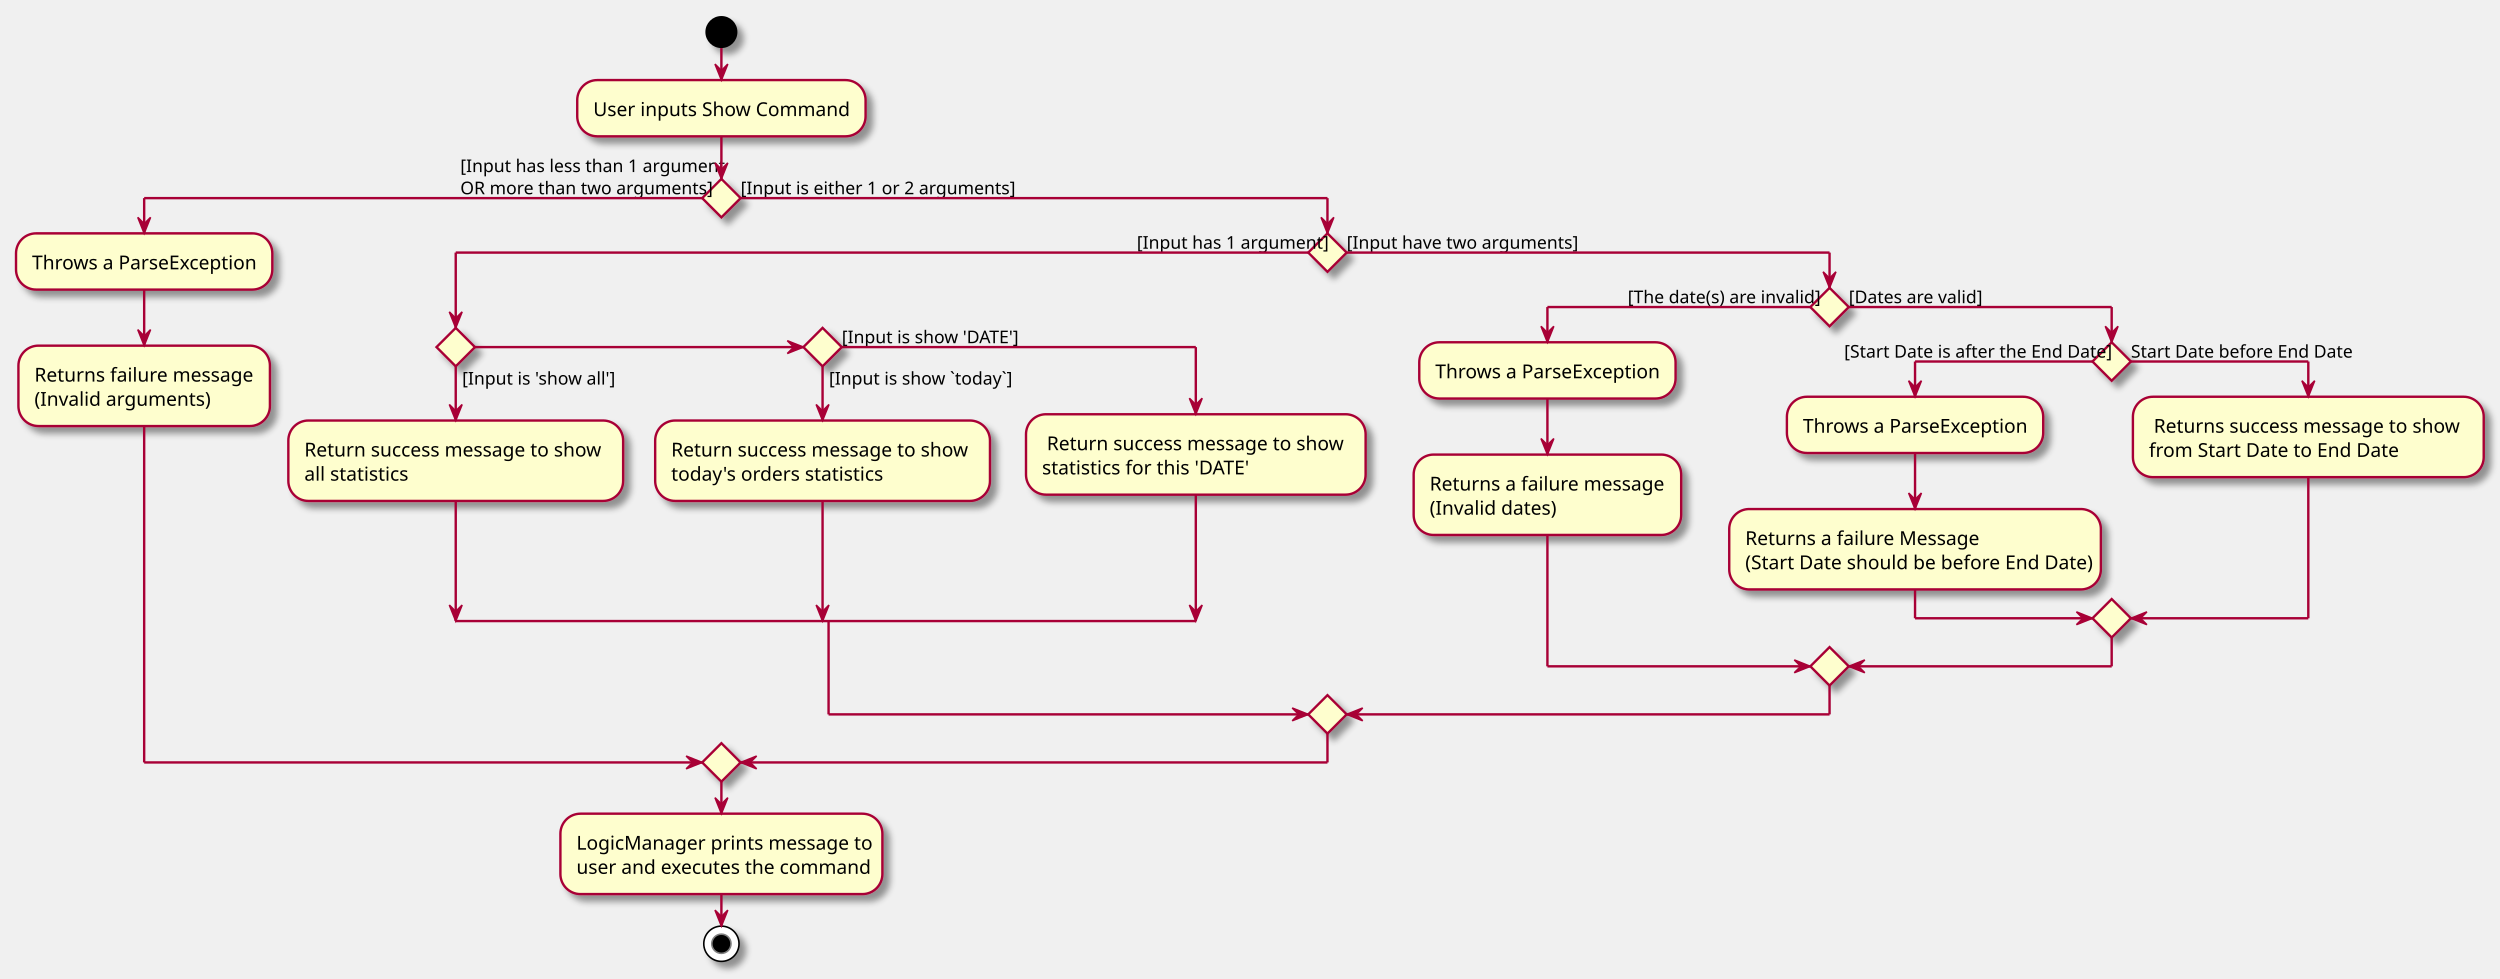
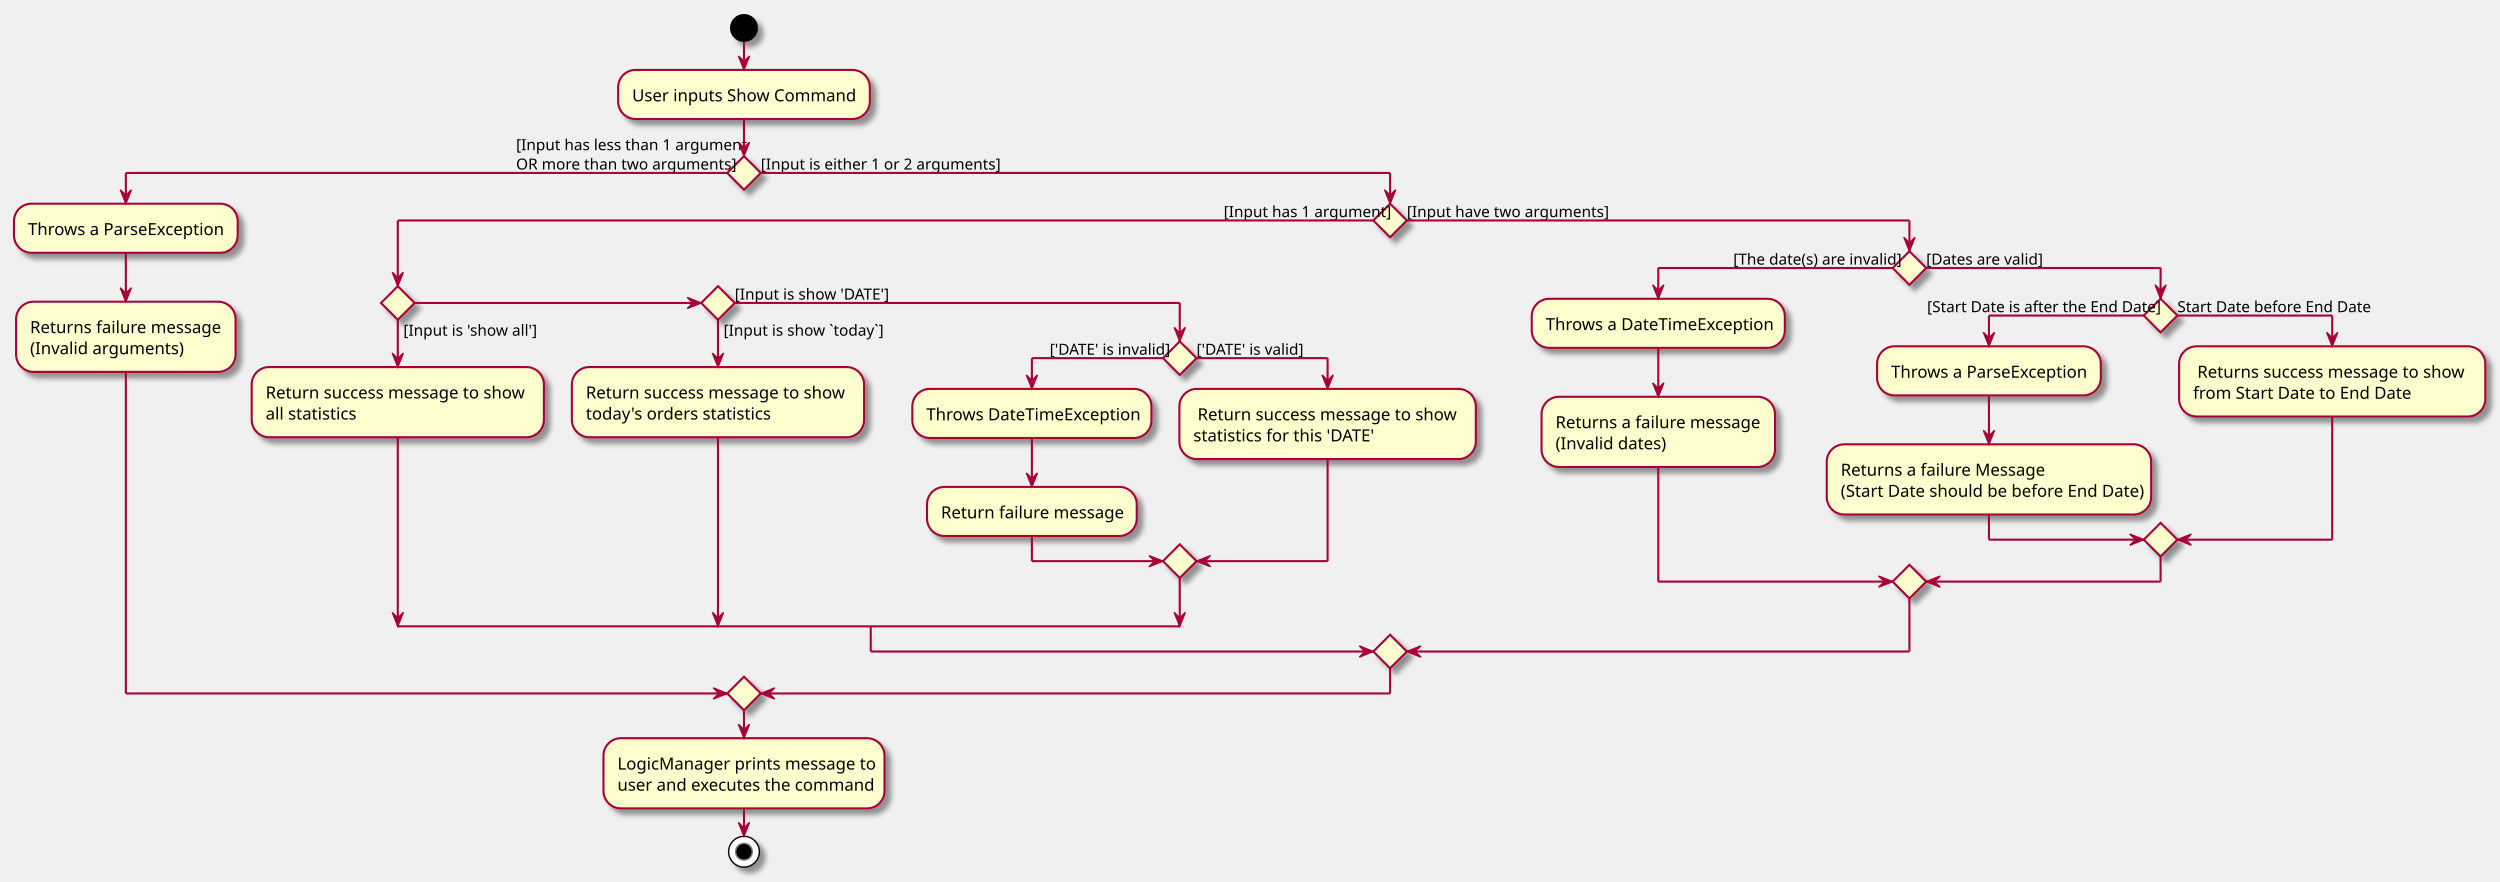
- <svg xmlns="http://www.w3.org/2000/svg" contentScriptType="application/ecmascript" contentStyleType="text/css" height="916.5px" preserveAspectRatio="none" style="width:2341px;height:916px;" version="1.1" viewBox="0 0 2341 916" width="2341.5px" zoomAndPan="magnify">
+ <svg xmlns="http://www.w3.org/2000/svg" contentScriptType="application/ecmascript" contentStyleType="text/css" height="946.5px" preserveAspectRatio="none" style="width:2682px;height:946px;" version="1.1" viewBox="0 0 2682 946" width="2682px" zoomAndPan="magnify">
  <defs>
-     <filter height="300%" id="f1m0ynulbs70c4" width="300%" x="-1" y="-1">
+     <filter height="300%" id="f1hir1s9hspj0k" width="300%" x="-1" y="-1">
      <feGaussianBlur result="blurOut" stdDeviation="3.0" />
      <feColorMatrix in="blurOut" result="blurOut2" type="matrix" values="0 0 0 0 0 0 0 0 0 0 0 0 0 0 0 0 0 0 .4 0" />
      <feOffset dx="6.0" dy="6.0" in="blurOut2" result="blurOut3" />
      <feBlend in="SourceGraphic" in2="blurOut3" mode="normal" />
    </filter>
  </defs>
  <g>
-     <ellipse cx="675.516" cy="30" fill="#000000" filter="url(#f1m0ynulbs70c4)" rx="15" ry="15" style="stroke: none; stroke-width: 1.5;" />
-     <rect fill="#FEFECE" filter="url(#f1m0ynulbs70c4)" height="52.641" rx="18.75" ry="18.75" style="stroke: #A80036; stroke-width: 2.25;" width="270" x="540.516" y="75" />
-     <text fill="#000000" font-family="sans-serif" font-size="18" lengthAdjust="spacingAndGlyphs" textLength="240" x="555.516" y="108.686">User inputs Show Command</text>
-     <polygon fill="#FEFECE" filter="url(#f1m0ynulbs70c4)" points="675.516,167.524,675.516,167.524,693.516,185.524,675.516,203.524,675.516,203.524,657.516,185.524,675.516,167.524" style="stroke: #A80036; stroke-width: 2.25;" />
-     <text fill="#000000" font-family="sans-serif" font-size="16.5" lengthAdjust="spacingAndGlyphs" textLength="226.5" x="431.016" y="161.144">[Input has less than 1 argument</text>
-     <text fill="#000000" font-family="sans-serif" font-size="16.5" lengthAdjust="spacingAndGlyphs" textLength="217.5" x="431.016" y="181.898">OR more than two arguments]</text>
-     <text fill="#000000" font-family="sans-serif" font-size="16.5" lengthAdjust="spacingAndGlyphs" textLength="232.5" x="693.516" y="181.898">[Input is either 1 or 2 arguments]</text>
-     <rect fill="#FEFECE" filter="url(#f1m0ynulbs70c4)" height="52.641" rx="18.75" ry="18.75" style="stroke: #A80036; stroke-width: 2.25;" width="240" x="15" y="218.524" />
+     <ellipse cx="798.141" cy="30" fill="#000000" filter="url(#f1hir1s9hspj0k)" rx="15" ry="15" style="stroke: none; stroke-width: 1.5;" />
+     <rect fill="#FEFECE" filter="url(#f1hir1s9hspj0k)" height="52.641" rx="18.75" ry="18.75" style="stroke: #A80036; stroke-width: 2.25;" width="270" x="663.141" y="75" />
+     <text fill="#000000" font-family="sans-serif" font-size="18" lengthAdjust="spacingAndGlyphs" textLength="240" x="678.141" y="108.686">User inputs Show Command</text>
+     <polygon fill="#FEFECE" filter="url(#f1hir1s9hspj0k)" points="798.141,167.524,798.141,167.524,816.141,185.524,798.141,203.524,798.141,203.524,780.141,185.524,798.141,167.524" style="stroke: #A80036; stroke-width: 2.25;" />
+     <text fill="#000000" font-family="sans-serif" font-size="16.5" lengthAdjust="spacingAndGlyphs" textLength="226.5" x="553.641" y="161.144">[Input has less than 1 argument</text>
+     <text fill="#000000" font-family="sans-serif" font-size="16.5" lengthAdjust="spacingAndGlyphs" textLength="217.5" x="553.641" y="181.898">OR more than two arguments]</text>
+     <text fill="#000000" font-family="sans-serif" font-size="16.5" lengthAdjust="spacingAndGlyphs" textLength="232.5" x="816.141" y="181.898">[Input is either 1 or 2 arguments]</text>
+     <rect fill="#FEFECE" filter="url(#f1hir1s9hspj0k)" height="52.641" rx="18.75" ry="18.75" style="stroke: #A80036; stroke-width: 2.25;" width="240" x="15" y="218.524" />
    <text fill="#000000" font-family="sans-serif" font-size="18" lengthAdjust="spacingAndGlyphs" textLength="210" x="30" y="252.209">Throws a ParseException</text>
-     <rect fill="#FEFECE" filter="url(#f1m0ynulbs70c4)" height="75.281" rx="18.75" ry="18.75" style="stroke: #A80036; stroke-width: 2.25;" width="235.5" x="17.25" y="323.665" />
+     <rect fill="#FEFECE" filter="url(#f1hir1s9hspj0k)" height="75.281" rx="18.75" ry="18.75" style="stroke: #A80036; stroke-width: 2.25;" width="235.5" x="17.25" y="323.665" />
    <text fill="#000000" font-family="sans-serif" font-size="18" lengthAdjust="spacingAndGlyphs" textLength="205.5" x="32.25" y="357.35">Returns failure message</text>
    <text fill="#000000" font-family="sans-serif" font-size="18" lengthAdjust="spacingAndGlyphs" textLength="159" x="32.25" y="379.991">(Invalid arguments)</text>
-     <polygon fill="#FEFECE" filter="url(#f1m0ynulbs70c4)" points="1243.031,218.524,1243.031,218.524,1261.031,236.524,1243.031,254.524,1243.031,254.524,1225.031,236.524,1243.031,218.524" style="stroke: #A80036; stroke-width: 2.25;" />
-     <text fill="#000000" font-family="sans-serif" font-size="16.5" lengthAdjust="spacingAndGlyphs" textLength="160.5" x="1064.531" y="232.898">[Input has 1 argument]</text>
-     <text fill="#000000" font-family="sans-serif" font-size="16.5" lengthAdjust="spacingAndGlyphs" textLength="198" x="1261.031" y="232.898">[Input have two arguments]</text>
-     <polygon fill="#FEFECE" filter="url(#f1m0ynulbs70c4)" points="426.75,307.024,426.75,307.024,444.75,325.024,426.75,343.024,426.75,343.024,408.75,325.024,426.75,307.024" style="stroke: #A80036; stroke-width: 2.25;" />
+     <polygon fill="#FEFECE" filter="url(#f1hir1s9hspj0k)" points="1491.281,218.524,1491.281,218.524,1509.281,236.524,1491.281,254.524,1491.281,254.524,1473.281,236.524,1491.281,218.524" style="stroke: #A80036; stroke-width: 2.25;" />
+     <text fill="#000000" font-family="sans-serif" font-size="16.5" lengthAdjust="spacingAndGlyphs" textLength="160.5" x="1312.781" y="232.898">[Input has 1 argument]</text>
+     <text fill="#000000" font-family="sans-serif" font-size="16.5" lengthAdjust="spacingAndGlyphs" textLength="198" x="1509.281" y="232.898">[Input have two arguments]</text>
+     <polygon fill="#FEFECE" filter="url(#f1hir1s9hspj0k)" points="426.75,307.024,426.75,307.024,444.75,325.024,426.75,343.024,426.75,343.024,408.75,325.024,426.75,307.024" style="stroke: #A80036; stroke-width: 2.25;" />
    <text fill="#000000" font-family="sans-serif" font-size="16.5" lengthAdjust="spacingAndGlyphs" textLength="132" x="432.75" y="360.152">[Input is 'show all']</text>
-     <rect fill="#FEFECE" filter="url(#f1m0ynulbs70c4)" height="75.281" rx="18.75" ry="18.75" style="stroke: #A80036; stroke-width: 2.25;" width="313.5" x="270" y="393.778" />
+     <rect fill="#FEFECE" filter="url(#f1hir1s9hspj0k)" height="75.281" rx="18.75" ry="18.75" style="stroke: #A80036; stroke-width: 2.25;" width="313.5" x="270" y="393.778" />
    <text fill="#000000" font-family="sans-serif" font-size="18" lengthAdjust="spacingAndGlyphs" textLength="283.5" x="285" y="427.463">Return success message to show</text>
    <text fill="#000000" font-family="sans-serif" font-size="18" lengthAdjust="spacingAndGlyphs" textLength="97.5" x="285" y="450.104">all statistics</text>
-     <polygon fill="#FEFECE" filter="url(#f1m0ynulbs70c4)" points="770.25,307.024,770.25,307.024,788.25,325.024,770.25,343.024,770.25,343.024,752.25,325.024,770.25,307.024" style="stroke: #A80036; stroke-width: 2.25;" />
+     <polygon fill="#FEFECE" filter="url(#f1hir1s9hspj0k)" points="770.25,307.024,770.25,307.024,788.25,325.024,770.25,343.024,770.25,343.024,752.25,325.024,770.25,307.024" style="stroke: #A80036; stroke-width: 2.25;" />
    <text fill="#000000" font-family="sans-serif" font-size="16.5" lengthAdjust="spacingAndGlyphs" textLength="163.5" x="776.25" y="360.152">[Input is show `today`]</text>
    <text fill="#000000" font-family="sans-serif" font-size="16.5" lengthAdjust="spacingAndGlyphs" textLength="157.5" x="788.25" y="321.398">[Input is show 'DATE']</text>
-     <rect fill="#FEFECE" filter="url(#f1m0ynulbs70c4)" height="75.281" rx="18.75" ry="18.75" style="stroke: #A80036; stroke-width: 2.25;" width="313.5" x="613.5" y="393.778" />
+     <rect fill="#FEFECE" filter="url(#f1hir1s9hspj0k)" height="75.281" rx="18.75" ry="18.75" style="stroke: #A80036; stroke-width: 2.25;" width="313.5" x="613.5" y="393.778" />
    <text fill="#000000" font-family="sans-serif" font-size="18" lengthAdjust="spacingAndGlyphs" textLength="283.5" x="628.5" y="427.463">Return success message to show</text>
    <text fill="#000000" font-family="sans-serif" font-size="18" lengthAdjust="spacingAndGlyphs" textLength="193.5" x="628.5" y="450.104">today's orders statistics</text>
-     <rect fill="#FEFECE" filter="url(#f1m0ynulbs70c4)" height="75.281" rx="18.75" ry="18.75" style="stroke: #A80036; stroke-width: 2.25;" width="318" x="960.75" y="387.901" />
-     <text fill="#000000" font-family="sans-serif" font-size="18" lengthAdjust="spacingAndGlyphs" textLength="283.5" x="980.25" y="421.586">Return success message to show</text>
-     <text fill="#000000" font-family="sans-serif" font-size="18" lengthAdjust="spacingAndGlyphs" textLength="190.5" x="975.75" y="444.227">statistics for this 'DATE'</text>
-     <polygon fill="#FEFECE" filter="url(#f1m0ynulbs70c4)" points="1713.188,269.524,1713.188,269.524,1731.188,287.524,1713.188,305.524,1713.188,305.524,1695.188,287.524,1713.188,269.524" style="stroke: #A80036; stroke-width: 2.25;" />
-     <text fill="#000000" font-family="sans-serif" font-size="16.5" lengthAdjust="spacingAndGlyphs" textLength="171" x="1524.188" y="283.898">[The date(s) are invalid]</text>
-     <text fill="#000000" font-family="sans-serif" font-size="16.5" lengthAdjust="spacingAndGlyphs" textLength="117" x="1731.188" y="283.898">[Dates are valid]</text>
-     <rect fill="#FEFECE" filter="url(#f1m0ynulbs70c4)" height="52.641" rx="18.75" ry="18.75" style="stroke: #A80036; stroke-width: 2.25;" width="240" x="1329" y="320.524" />
-     <text fill="#000000" font-family="sans-serif" font-size="18" lengthAdjust="spacingAndGlyphs" textLength="210" x="1344" y="354.209">Throws a ParseException</text>
-     <rect fill="#FEFECE" filter="url(#f1m0ynulbs70c4)" height="75.281" rx="18.75" ry="18.75" style="stroke: #A80036; stroke-width: 2.25;" width="250.5" x="1323.75" y="425.665" />
-     <text fill="#000000" font-family="sans-serif" font-size="18" lengthAdjust="spacingAndGlyphs" textLength="220.5" x="1338.75" y="459.35">Returns a failure message</text>
-     <text fill="#000000" font-family="sans-serif" font-size="18" lengthAdjust="spacingAndGlyphs" textLength="115.5" x="1338.75" y="481.991">(Invalid dates)</text>
-     <polygon fill="#FEFECE" filter="url(#f1m0ynulbs70c4)" points="1977.375,320.524,1977.375,320.524,1995.375,338.524,1977.375,356.524,1977.375,356.524,1959.375,338.524,1977.375,320.524" style="stroke: #A80036; stroke-width: 2.25;" />
-     <text fill="#000000" font-family="sans-serif" font-size="16.5" lengthAdjust="spacingAndGlyphs" textLength="232.5" x="1726.875" y="334.898">[Start Date is after the End Date]</text>
-     <text fill="#000000" font-family="sans-serif" font-size="16.5" lengthAdjust="spacingAndGlyphs" textLength="193.5" x="1995.375" y="334.898">Start Date before End Date</text>
-     <rect fill="#FEFECE" filter="url(#f1m0ynulbs70c4)" height="52.641" rx="18.75" ry="18.75" style="stroke: #A80036; stroke-width: 2.25;" width="240" x="1673.25" y="371.524" />
-     <text fill="#000000" font-family="sans-serif" font-size="18" lengthAdjust="spacingAndGlyphs" textLength="210" x="1688.25" y="405.209">Throws a ParseException</text>
-     <rect fill="#FEFECE" filter="url(#f1m0ynulbs70c4)" height="75.281" rx="18.75" ry="18.75" style="stroke: #A80036; stroke-width: 2.25;" width="348" x="1619.25" y="476.665" />
-     <text fill="#000000" font-family="sans-serif" font-size="18" lengthAdjust="spacingAndGlyphs" textLength="217.5" x="1634.25" y="510.35">Returns a failure Message</text>
-     <text fill="#000000" font-family="sans-serif" font-size="18" lengthAdjust="spacingAndGlyphs" textLength="318" x="1634.25" y="532.991">(Start Date should be before End Date)</text>
-     <rect fill="#FEFECE" filter="url(#f1m0ynulbs70c4)" height="75.281" rx="18.75" ry="18.75" style="stroke: #A80036; stroke-width: 2.25;" width="328.5" x="1997.25" y="371.524" />
-     <text fill="#000000" font-family="sans-serif" font-size="18" lengthAdjust="spacingAndGlyphs" textLength="294" x="2016.75" y="405.209">Returns success message to show</text>
-     <text fill="#000000" font-family="sans-serif" font-size="18" lengthAdjust="spacingAndGlyphs" textLength="223.5" x="2012.25" y="427.85">from Start Date to End Date</text>
-     <polygon fill="#FEFECE" filter="url(#f1m0ynulbs70c4)" points="1977.375,560.946,1995.375,578.946,1977.375,596.946,1959.375,578.946,1977.375,560.946" style="stroke: #A80036; stroke-width: 2.25;" />
-     <polygon fill="#FEFECE" filter="url(#f1m0ynulbs70c4)" points="1713.188,605.946,1731.188,623.946,1713.188,641.946,1695.188,623.946,1713.188,605.946" style="stroke: #A80036; stroke-width: 2.25;" />
-     <polygon fill="#FEFECE" filter="url(#f1m0ynulbs70c4)" points="1243.031,650.946,1261.031,668.946,1243.031,686.946,1225.031,668.946,1243.031,650.946" style="stroke: #A80036; stroke-width: 2.25;" />
-     <polygon fill="#FEFECE" filter="url(#f1m0ynulbs70c4)" points="675.516,695.946,693.516,713.946,675.516,731.946,657.516,713.946,675.516,695.946" style="stroke: #A80036; stroke-width: 2.25;" />
-     <rect fill="#FEFECE" filter="url(#f1m0ynulbs70c4)" height="75.281" rx="18.75" ry="18.75" style="stroke: #A80036; stroke-width: 2.25;" width="301.5" x="524.766" y="761.946" />
-     <text fill="#000000" font-family="sans-serif" font-size="18" lengthAdjust="spacingAndGlyphs" textLength="271.5" x="539.766" y="795.631">LogicManager prints message to</text>
-     <text fill="#000000" font-family="sans-serif" font-size="18" lengthAdjust="spacingAndGlyphs" textLength="270" x="539.766" y="818.272">user and executes the command</text>
-     <ellipse cx="675.516" cy="883.727" fill="#FFFFFF" filter="url(#f1m0ynulbs70c4)" rx="16.5" ry="16.5" style="stroke: #000000; stroke-width: 1.5;" />
-     <ellipse cx="675.516" cy="883.727" fill="#000000" rx="9" ry="9" style="stroke: #7F7F7F; stroke-width: 1.5;" />
-     <line style="stroke: #A80036; stroke-width: 2.25;" x1="675.516" x2="675.516" y1="45" y2="75" />
-     <polygon fill="#A80036" points="669.516,60,675.516,75,681.516,60,675.516,66" style="stroke: #A80036; stroke-width: 1.5;" />
+     <polygon fill="#FEFECE" filter="url(#f1hir1s9hspj0k)" points="1265.625,366.212,1265.625,366.212,1283.625,384.212,1265.625,402.212,1265.625,402.212,1247.625,384.212,1265.625,366.212" style="stroke: #A80036; stroke-width: 2.25;" />
+     <text fill="#000000" font-family="sans-serif" font-size="16.5" lengthAdjust="spacingAndGlyphs" textLength="121.5" x="1126.125" y="380.587">['DATE' is invalid]</text>
+     <text fill="#000000" font-family="sans-serif" font-size="16.5" lengthAdjust="spacingAndGlyphs" textLength="109.5" x="1283.625" y="380.587">['DATE' is valid]</text>
+     <rect fill="#FEFECE" filter="url(#f1hir1s9hspj0k)" height="52.641" rx="18.75" ry="18.75" style="stroke: #A80036; stroke-width: 2.25;" width="256.5" x="978.75" y="417.212" />
+     <text fill="#000000" font-family="sans-serif" font-size="18" lengthAdjust="spacingAndGlyphs" textLength="226.5" x="993.75" y="450.898">Throws DateTimeException</text>
+     <rect fill="#FEFECE" filter="url(#f1hir1s9hspj0k)" height="52.641" rx="18.75" ry="18.75" style="stroke: #A80036; stroke-width: 2.25;" width="225" x="994.5" y="522.353" />
+     <text fill="#000000" font-family="sans-serif" font-size="18" lengthAdjust="spacingAndGlyphs" textLength="195" x="1009.5" y="556.039">Return failure message</text>
+     <rect fill="#FEFECE" filter="url(#f1hir1s9hspj0k)" height="75.281" rx="18.75" ry="18.75" style="stroke: #A80036; stroke-width: 2.25;" width="318" x="1265.25" y="417.212" />
+     <text fill="#000000" font-family="sans-serif" font-size="18" lengthAdjust="spacingAndGlyphs" textLength="283.5" x="1284.75" y="450.898">Return success message to show</text>
+     <text fill="#000000" font-family="sans-serif" font-size="18" lengthAdjust="spacingAndGlyphs" textLength="190.5" x="1280.25" y="473.539">statistics for this 'DATE'</text>
+     <polygon fill="#FEFECE" filter="url(#f1hir1s9hspj0k)" points="1265.625,583.994,1283.625,601.994,1265.625,619.994,1247.625,601.994,1265.625,583.994" style="stroke: #A80036; stroke-width: 2.25;" />
+     <polygon fill="#FEFECE" filter="url(#f1hir1s9hspj0k)" points="2048.438,269.524,2048.438,269.524,2066.438,287.524,2048.438,305.524,2048.438,305.524,2030.438,287.524,2048.438,269.524" style="stroke: #A80036; stroke-width: 2.25;" />
+     <text fill="#000000" font-family="sans-serif" font-size="16.5" lengthAdjust="spacingAndGlyphs" textLength="171" x="1859.438" y="283.898">[The date(s) are invalid]</text>
+     <text fill="#000000" font-family="sans-serif" font-size="16.5" lengthAdjust="spacingAndGlyphs" textLength="117" x="2066.438" y="283.898">[Dates are valid]</text>
+     <rect fill="#FEFECE" filter="url(#f1hir1s9hspj0k)" height="52.641" rx="18.75" ry="18.75" style="stroke: #A80036; stroke-width: 2.25;" width="271.5" x="1643.25" y="320.524" />
+     <text fill="#000000" font-family="sans-serif" font-size="18" lengthAdjust="spacingAndGlyphs" textLength="241.5" x="1658.25" y="354.209">Throws a DateTimeException</text>
+     <rect fill="#FEFECE" filter="url(#f1hir1s9hspj0k)" height="75.281" rx="18.75" ry="18.75" style="stroke: #A80036; stroke-width: 2.25;" width="250.5" x="1653.75" y="425.665" />
+     <text fill="#000000" font-family="sans-serif" font-size="18" lengthAdjust="spacingAndGlyphs" textLength="220.5" x="1668.75" y="459.35">Returns a failure message</text>
+     <text fill="#000000" font-family="sans-serif" font-size="18" lengthAdjust="spacingAndGlyphs" textLength="115.5" x="1668.75" y="481.991">(Invalid dates)</text>
+     <polygon fill="#FEFECE" filter="url(#f1hir1s9hspj0k)" points="2317.875,320.524,2317.875,320.524,2335.875,338.524,2317.875,356.524,2317.875,356.524,2299.875,338.524,2317.875,320.524" style="stroke: #A80036; stroke-width: 2.25;" />
+     <text fill="#000000" font-family="sans-serif" font-size="16.5" lengthAdjust="spacingAndGlyphs" textLength="232.5" x="2067.375" y="334.898">[Start Date is after the End Date]</text>
+     <text fill="#000000" font-family="sans-serif" font-size="16.5" lengthAdjust="spacingAndGlyphs" textLength="193.5" x="2335.875" y="334.898">Start Date before End Date</text>
+     <rect fill="#FEFECE" filter="url(#f1hir1s9hspj0k)" height="52.641" rx="18.75" ry="18.75" style="stroke: #A80036; stroke-width: 2.25;" width="240" x="2013.75" y="371.524" />
+     <text fill="#000000" font-family="sans-serif" font-size="18" lengthAdjust="spacingAndGlyphs" textLength="210" x="2028.75" y="405.209">Throws a ParseException</text>
+     <rect fill="#FEFECE" filter="url(#f1hir1s9hspj0k)" height="75.281" rx="18.75" ry="18.75" style="stroke: #A80036; stroke-width: 2.25;" width="348" x="1959.75" y="476.665" />
+     <text fill="#000000" font-family="sans-serif" font-size="18" lengthAdjust="spacingAndGlyphs" textLength="217.5" x="1974.75" y="510.35">Returns a failure Message</text>
+     <text fill="#000000" font-family="sans-serif" font-size="18" lengthAdjust="spacingAndGlyphs" textLength="318" x="1974.75" y="532.991">(Start Date should be before End Date)</text>
+     <rect fill="#FEFECE" filter="url(#f1hir1s9hspj0k)" height="75.281" rx="18.75" ry="18.75" style="stroke: #A80036; stroke-width: 2.25;" width="328.5" x="2337.75" y="371.524" />
+     <text fill="#000000" font-family="sans-serif" font-size="18" lengthAdjust="spacingAndGlyphs" textLength="294" x="2357.25" y="405.209">Returns success message to show</text>
+     <text fill="#000000" font-family="sans-serif" font-size="18" lengthAdjust="spacingAndGlyphs" textLength="223.5" x="2352.75" y="427.85">from Start Date to End Date</text>
+     <polygon fill="#FEFECE" filter="url(#f1hir1s9hspj0k)" points="2317.875,560.946,2335.875,578.946,2317.875,596.946,2299.875,578.946,2317.875,560.946" style="stroke: #A80036; stroke-width: 2.25;" />
+     <polygon fill="#FEFECE" filter="url(#f1hir1s9hspj0k)" points="2048.438,605.946,2066.438,623.946,2048.438,641.946,2030.438,623.946,2048.438,605.946" style="stroke: #A80036; stroke-width: 2.25;" />
+     <polygon fill="#FEFECE" filter="url(#f1hir1s9hspj0k)" points="1491.281,680.946,1509.281,698.946,1491.281,716.946,1473.281,698.946,1491.281,680.946" style="stroke: #A80036; stroke-width: 2.25;" />
+     <polygon fill="#FEFECE" filter="url(#f1hir1s9hspj0k)" points="798.141,725.946,816.141,743.946,798.141,761.946,780.141,743.946,798.141,725.946" style="stroke: #A80036; stroke-width: 2.25;" />
+     <rect fill="#FEFECE" filter="url(#f1hir1s9hspj0k)" height="75.281" rx="18.75" ry="18.75" style="stroke: #A80036; stroke-width: 2.25;" width="301.5" x="647.391" y="791.946" />
+     <text fill="#000000" font-family="sans-serif" font-size="18" lengthAdjust="spacingAndGlyphs" textLength="271.5" x="662.391" y="825.631">LogicManager prints message to</text>
+     <text fill="#000000" font-family="sans-serif" font-size="18" lengthAdjust="spacingAndGlyphs" textLength="270" x="662.391" y="848.272">user and executes the command</text>
+     <ellipse cx="798.141" cy="913.727" fill="#FFFFFF" filter="url(#f1hir1s9hspj0k)" rx="16.5" ry="16.5" style="stroke: #000000; stroke-width: 1.5;" />
+     <ellipse cx="798.141" cy="913.727" fill="#000000" rx="9" ry="9" style="stroke: #7F7F7F; stroke-width: 1.5;" />
+     <line style="stroke: #A80036; stroke-width: 2.25;" x1="798.141" x2="798.141" y1="45" y2="75" />
+     <polygon fill="#A80036" points="792.141,60,798.141,75,804.141,60,798.141,66" style="stroke: #A80036; stroke-width: 1.5;" />
    <line style="stroke: #A80036; stroke-width: 2.25;" x1="135" x2="135" y1="271.165" y2="323.665" />
    <polygon fill="#A80036" points="129,308.665,135,323.665,141,308.665,135,314.665" style="stroke: #A80036; stroke-width: 1.5;" />
+     <line style="stroke: #A80036; stroke-width: 2.25;" x1="1107" x2="1107" y1="469.853" y2="522.353" />
+     <polygon fill="#A80036" points="1101,507.353,1107,522.353,1113,507.353,1107,513.353" style="stroke: #A80036; stroke-width: 1.5;" />
+     <line style="stroke: #A80036; stroke-width: 2.25;" x1="1247.625" x2="1107" y1="384.212" y2="384.212" />
+     <line style="stroke: #A80036; stroke-width: 2.25;" x1="1107" x2="1107" y1="384.212" y2="417.212" />
+     <polygon fill="#A80036" points="1101,402.212,1107,417.212,1113,402.212,1107,408.212" style="stroke: #A80036; stroke-width: 1.5;" />
+     <line style="stroke: #A80036; stroke-width: 2.25;" x1="1283.625" x2="1424.25" y1="384.212" y2="384.212" />
+     <line style="stroke: #A80036; stroke-width: 2.25;" x1="1424.25" x2="1424.25" y1="384.212" y2="417.212" />
+     <polygon fill="#A80036" points="1418.25,402.212,1424.25,417.212,1430.25,402.212,1424.25,408.212" style="stroke: #A80036; stroke-width: 1.5;" />
+     <line style="stroke: #A80036; stroke-width: 2.25;" x1="1107" x2="1107" y1="574.994" y2="601.994" />
+     <line style="stroke: #A80036; stroke-width: 2.25;" x1="1107" x2="1247.625" y1="601.994" y2="601.994" />
+     <polygon fill="#A80036" points="1232.625,595.994,1247.625,601.994,1232.625,607.994,1238.625,601.994" style="stroke: #A80036; stroke-width: 1.5;" />
+     <line style="stroke: #A80036; stroke-width: 2.25;" x1="1424.25" x2="1424.25" y1="492.494" y2="601.994" />
+     <line style="stroke: #A80036; stroke-width: 2.25;" x1="1424.25" x2="1283.625" y1="601.994" y2="601.994" />
+     <polygon fill="#A80036" points="1298.625,595.994,1283.625,601.994,1298.625,607.994,1292.625,601.994" style="stroke: #A80036; stroke-width: 1.5;" />
    <line style="stroke: #A80036; stroke-width: 2.25;" x1="426.75" x2="426.75" y1="343.024" y2="393.778" />
    <polygon fill="#A80036" points="420.75,378.778,426.75,393.778,432.75,378.778,426.75,384.778" style="stroke: #A80036; stroke-width: 1.5;" />
-     <line style="stroke: #A80036; stroke-width: 2.25;" x1="426.75" x2="426.75" y1="469.059" y2="581.559" />
-     <polygon fill="#A80036" points="420.75,566.559,426.75,581.559,432.75,566.559,426.75,572.559" style="stroke: #A80036; stroke-width: 1.5;" />
+     <line style="stroke: #A80036; stroke-width: 2.25;" x1="426.75" x2="426.75" y1="469.059" y2="671.946" />
+     <polygon fill="#A80036" points="420.75,656.946,426.75,671.946,432.75,656.946,426.75,662.946" style="stroke: #A80036; stroke-width: 1.5;" />
    <line style="stroke: #A80036; stroke-width: 2.25;" x1="770.25" x2="770.25" y1="343.024" y2="393.778" />
    <polygon fill="#A80036" points="764.25,378.778,770.25,393.778,776.25,378.778,770.25,384.778" style="stroke: #A80036; stroke-width: 1.5;" />
-     <line style="stroke: #A80036; stroke-width: 2.25;" x1="770.25" x2="770.25" y1="469.059" y2="581.559" />
-     <polygon fill="#A80036" points="764.25,566.559,770.25,581.559,776.25,566.559,770.25,572.559" style="stroke: #A80036; stroke-width: 1.5;" />
+     <line style="stroke: #A80036; stroke-width: 2.25;" x1="770.25" x2="770.25" y1="469.059" y2="671.946" />
+     <polygon fill="#A80036" points="764.25,656.946,770.25,671.946,776.25,656.946,770.25,662.946" style="stroke: #A80036; stroke-width: 1.5;" />
    <line style="stroke: #A80036; stroke-width: 2.25;" x1="444.75" x2="752.25" y1="325.024" y2="325.024" />
    <polygon fill="#A80036" points="737.25,319.024,752.25,325.024,737.25,331.024,743.25,325.024" style="stroke: #A80036; stroke-width: 1.5;" />
-     <line style="stroke: #A80036; stroke-width: 2.25;" x1="1225.031" x2="426.75" y1="236.524" y2="236.524" />
+     <line style="stroke: #A80036; stroke-width: 2.25;" x1="1473.281" x2="426.75" y1="236.524" y2="236.524" />
    <line style="stroke: #A80036; stroke-width: 2.25;" x1="426.75" x2="426.75" y1="236.524" y2="307.024" />
    <polygon fill="#A80036" points="420.75,292.024,426.75,307.024,432.75,292.024,426.75,298.024" style="stroke: #A80036; stroke-width: 1.5;" />
-     <line style="stroke: #A80036; stroke-width: 2.25;" x1="788.25" x2="1119.75" y1="325.024" y2="325.024" />
-     <line style="stroke: #A80036; stroke-width: 2.25;" x1="1119.75" x2="1119.75" y1="325.024" y2="387.901" />
-     <polygon fill="#A80036" points="1113.75,372.901,1119.75,387.901,1125.75,372.901,1119.75,378.901" style="stroke: #A80036; stroke-width: 1.5;" />
-     <line style="stroke: #A80036; stroke-width: 2.25;" x1="1119.75" x2="1119.75" y1="463.182" y2="581.559" />
-     <polygon fill="#A80036" points="1113.75,566.559,1119.75,581.559,1125.75,566.559,1119.75,572.559" style="stroke: #A80036; stroke-width: 1.5;" />
-     <line style="stroke: #A80036; stroke-width: 2.25;" x1="426.75" x2="1119.75" y1="581.559" y2="581.559" />
-     <line style="stroke: #A80036; stroke-width: 2.25;" x1="1449" x2="1449" y1="373.165" y2="425.665" />
-     <polygon fill="#A80036" points="1443,410.665,1449,425.665,1455,410.665,1449,416.665" style="stroke: #A80036; stroke-width: 1.5;" />
-     <line style="stroke: #A80036; stroke-width: 2.25;" x1="1793.25" x2="1793.25" y1="424.165" y2="476.665" />
-     <polygon fill="#A80036" points="1787.25,461.665,1793.25,476.665,1799.25,461.665,1793.25,467.665" style="stroke: #A80036; stroke-width: 1.5;" />
-     <line style="stroke: #A80036; stroke-width: 2.25;" x1="1959.375" x2="1793.25" y1="338.524" y2="338.524" />
-     <line style="stroke: #A80036; stroke-width: 2.25;" x1="1793.25" x2="1793.25" y1="338.524" y2="371.524" />
-     <polygon fill="#A80036" points="1787.25,356.524,1793.25,371.524,1799.25,356.524,1793.25,362.524" style="stroke: #A80036; stroke-width: 1.5;" />
-     <line style="stroke: #A80036; stroke-width: 2.25;" x1="1995.375" x2="2161.5" y1="338.524" y2="338.524" />
-     <line style="stroke: #A80036; stroke-width: 2.25;" x1="2161.5" x2="2161.5" y1="338.524" y2="371.524" />
-     <polygon fill="#A80036" points="2155.5,356.524,2161.5,371.524,2167.5,356.524,2161.5,362.524" style="stroke: #A80036; stroke-width: 1.5;" />
-     <line style="stroke: #A80036; stroke-width: 2.25;" x1="1793.25" x2="1793.25" y1="551.946" y2="578.946" />
-     <line style="stroke: #A80036; stroke-width: 2.25;" x1="1793.25" x2="1959.375" y1="578.946" y2="578.946" />
-     <polygon fill="#A80036" points="1944.375,572.946,1959.375,578.946,1944.375,584.946,1950.375,578.946" style="stroke: #A80036; stroke-width: 1.5;" />
-     <line style="stroke: #A80036; stroke-width: 2.25;" x1="2161.5" x2="2161.5" y1="446.805" y2="578.946" />
-     <line style="stroke: #A80036; stroke-width: 2.25;" x1="2161.5" x2="1995.375" y1="578.946" y2="578.946" />
-     <polygon fill="#A80036" points="2010.375,572.946,1995.375,578.946,2010.375,584.946,2004.375,578.946" style="stroke: #A80036; stroke-width: 1.5;" />
-     <line style="stroke: #A80036; stroke-width: 2.25;" x1="1695.188" x2="1449" y1="287.524" y2="287.524" />
-     <line style="stroke: #A80036; stroke-width: 2.25;" x1="1449" x2="1449" y1="287.524" y2="320.524" />
-     <polygon fill="#A80036" points="1443,305.524,1449,320.524,1455,305.524,1449,311.524" style="stroke: #A80036; stroke-width: 1.5;" />
-     <line style="stroke: #A80036; stroke-width: 2.25;" x1="1731.188" x2="1977.375" y1="287.524" y2="287.524" />
-     <line style="stroke: #A80036; stroke-width: 2.25;" x1="1977.375" x2="1977.375" y1="287.524" y2="320.524" />
-     <polygon fill="#A80036" points="1971.375,305.524,1977.375,320.524,1983.375,305.524,1977.375,311.524" style="stroke: #A80036; stroke-width: 1.5;" />
-     <line style="stroke: #A80036; stroke-width: 2.25;" x1="1449" x2="1449" y1="500.946" y2="623.946" />
-     <line style="stroke: #A80036; stroke-width: 2.25;" x1="1449" x2="1695.188" y1="623.946" y2="623.946" />
-     <polygon fill="#A80036" points="1680.188,617.946,1695.188,623.946,1680.188,629.946,1686.188,623.946" style="stroke: #A80036; stroke-width: 1.5;" />
-     <line style="stroke: #A80036; stroke-width: 2.25;" x1="1977.375" x2="1977.375" y1="596.946" y2="623.946" />
-     <line style="stroke: #A80036; stroke-width: 2.25;" x1="1977.375" x2="1731.188" y1="623.946" y2="623.946" />
-     <polygon fill="#A80036" points="1746.188,617.946,1731.188,623.946,1746.188,629.946,1740.188,623.946" style="stroke: #A80036; stroke-width: 1.5;" />
-     <line style="stroke: #A80036; stroke-width: 2.25;" x1="1261.031" x2="1713.188" y1="236.524" y2="236.524" />
-     <line style="stroke: #A80036; stroke-width: 2.25;" x1="1713.188" x2="1713.188" y1="236.524" y2="269.524" />
-     <polygon fill="#A80036" points="1707.188,254.524,1713.188,269.524,1719.188,254.524,1713.188,260.524" style="stroke: #A80036; stroke-width: 1.5;" />
-     <line style="stroke: #A80036; stroke-width: 2.25;" x1="775.875" x2="775.875" y1="581.559" y2="668.946" />
-     <line style="stroke: #A80036; stroke-width: 2.25;" x1="775.875" x2="1225.031" y1="668.946" y2="668.946" />
-     <polygon fill="#A80036" points="1210.031,662.946,1225.031,668.946,1210.031,674.946,1216.031,668.946" style="stroke: #A80036; stroke-width: 1.5;" />
-     <line style="stroke: #A80036; stroke-width: 2.25;" x1="1713.188" x2="1713.188" y1="641.946" y2="668.946" />
-     <line style="stroke: #A80036; stroke-width: 2.25;" x1="1713.188" x2="1261.031" y1="668.946" y2="668.946" />
-     <polygon fill="#A80036" points="1276.031,662.946,1261.031,668.946,1276.031,674.946,1270.031,668.946" style="stroke: #A80036; stroke-width: 1.5;" />
-     <line style="stroke: #A80036; stroke-width: 2.25;" x1="657.516" x2="135" y1="185.524" y2="185.524" />
+     <line style="stroke: #A80036; stroke-width: 2.25;" x1="788.25" x2="1265.625" y1="325.024" y2="325.024" />
+     <line style="stroke: #A80036; stroke-width: 2.25;" x1="1265.625" x2="1265.625" y1="325.024" y2="366.212" />
+     <polygon fill="#A80036" points="1259.625,351.212,1265.625,366.212,1271.625,351.212,1265.625,357.212" style="stroke: #A80036; stroke-width: 1.5;" />
+     <line style="stroke: #A80036; stroke-width: 2.25;" x1="1265.625" x2="1265.625" y1="619.994" y2="671.946" />
+     <polygon fill="#A80036" points="1259.625,656.946,1265.625,671.946,1271.625,656.946,1265.625,662.946" style="stroke: #A80036; stroke-width: 1.5;" />
+     <line style="stroke: #A80036; stroke-width: 2.25;" x1="426.75" x2="1265.625" y1="671.946" y2="671.946" />
+     <line style="stroke: #A80036; stroke-width: 2.25;" x1="1779" x2="1779" y1="373.165" y2="425.665" />
+     <polygon fill="#A80036" points="1773,410.665,1779,425.665,1785,410.665,1779,416.665" style="stroke: #A80036; stroke-width: 1.5;" />
+     <line style="stroke: #A80036; stroke-width: 2.25;" x1="2133.75" x2="2133.75" y1="424.165" y2="476.665" />
+     <polygon fill="#A80036" points="2127.75,461.665,2133.75,476.665,2139.75,461.665,2133.75,467.665" style="stroke: #A80036; stroke-width: 1.5;" />
+     <line style="stroke: #A80036; stroke-width: 2.25;" x1="2299.875" x2="2133.75" y1="338.524" y2="338.524" />
+     <line style="stroke: #A80036; stroke-width: 2.25;" x1="2133.75" x2="2133.75" y1="338.524" y2="371.524" />
+     <polygon fill="#A80036" points="2127.75,356.524,2133.75,371.524,2139.75,356.524,2133.75,362.524" style="stroke: #A80036; stroke-width: 1.5;" />
+     <line style="stroke: #A80036; stroke-width: 2.25;" x1="2335.875" x2="2502" y1="338.524" y2="338.524" />
+     <line style="stroke: #A80036; stroke-width: 2.25;" x1="2502" x2="2502" y1="338.524" y2="371.524" />
+     <polygon fill="#A80036" points="2496,356.524,2502,371.524,2508,356.524,2502,362.524" style="stroke: #A80036; stroke-width: 1.5;" />
+     <line style="stroke: #A80036; stroke-width: 2.25;" x1="2133.75" x2="2133.75" y1="551.946" y2="578.946" />
+     <line style="stroke: #A80036; stroke-width: 2.25;" x1="2133.75" x2="2299.875" y1="578.946" y2="578.946" />
+     <polygon fill="#A80036" points="2284.875,572.946,2299.875,578.946,2284.875,584.946,2290.875,578.946" style="stroke: #A80036; stroke-width: 1.5;" />
+     <line style="stroke: #A80036; stroke-width: 2.25;" x1="2502" x2="2502" y1="446.805" y2="578.946" />
+     <line style="stroke: #A80036; stroke-width: 2.25;" x1="2502" x2="2335.875" y1="578.946" y2="578.946" />
+     <polygon fill="#A80036" points="2350.875,572.946,2335.875,578.946,2350.875,584.946,2344.875,578.946" style="stroke: #A80036; stroke-width: 1.5;" />
+     <line style="stroke: #A80036; stroke-width: 2.25;" x1="2030.438" x2="1779" y1="287.524" y2="287.524" />
+     <line style="stroke: #A80036; stroke-width: 2.25;" x1="1779" x2="1779" y1="287.524" y2="320.524" />
+     <polygon fill="#A80036" points="1773,305.524,1779,320.524,1785,305.524,1779,311.524" style="stroke: #A80036; stroke-width: 1.5;" />
+     <line style="stroke: #A80036; stroke-width: 2.25;" x1="2066.438" x2="2317.875" y1="287.524" y2="287.524" />
+     <line style="stroke: #A80036; stroke-width: 2.25;" x1="2317.875" x2="2317.875" y1="287.524" y2="320.524" />
+     <polygon fill="#A80036" points="2311.875,305.524,2317.875,320.524,2323.875,305.524,2317.875,311.524" style="stroke: #A80036; stroke-width: 1.5;" />
+     <line style="stroke: #A80036; stroke-width: 2.25;" x1="1779" x2="1779" y1="500.946" y2="623.946" />
+     <line style="stroke: #A80036; stroke-width: 2.25;" x1="1779" x2="2030.438" y1="623.946" y2="623.946" />
+     <polygon fill="#A80036" points="2015.438,617.946,2030.438,623.946,2015.438,629.946,2021.438,623.946" style="stroke: #A80036; stroke-width: 1.5;" />
+     <line style="stroke: #A80036; stroke-width: 2.25;" x1="2317.875" x2="2317.875" y1="596.946" y2="623.946" />
+     <line style="stroke: #A80036; stroke-width: 2.25;" x1="2317.875" x2="2066.438" y1="623.946" y2="623.946" />
+     <polygon fill="#A80036" points="2081.438,617.946,2066.438,623.946,2081.438,629.946,2075.438,623.946" style="stroke: #A80036; stroke-width: 1.5;" />
+     <line style="stroke: #A80036; stroke-width: 2.25;" x1="1509.281" x2="2048.438" y1="236.524" y2="236.524" />
+     <line style="stroke: #A80036; stroke-width: 2.25;" x1="2048.438" x2="2048.438" y1="236.524" y2="269.524" />
+     <polygon fill="#A80036" points="2042.438,254.524,2048.438,269.524,2054.438,254.524,2048.438,260.524" style="stroke: #A80036; stroke-width: 1.5;" />
+     <line style="stroke: #A80036; stroke-width: 2.25;" x1="934.125" x2="934.125" y1="671.946" y2="698.946" />
+     <line style="stroke: #A80036; stroke-width: 2.25;" x1="934.125" x2="1473.281" y1="698.946" y2="698.946" />
+     <polygon fill="#A80036" points="1458.281,692.946,1473.281,698.946,1458.281,704.946,1464.281,698.946" style="stroke: #A80036; stroke-width: 1.5;" />
+     <line style="stroke: #A80036; stroke-width: 2.25;" x1="2048.438" x2="2048.438" y1="641.946" y2="698.946" />
+     <line style="stroke: #A80036; stroke-width: 2.25;" x1="2048.438" x2="1509.281" y1="698.946" y2="698.946" />
+     <polygon fill="#A80036" points="1524.281,692.946,1509.281,698.946,1524.281,704.946,1518.281,698.946" style="stroke: #A80036; stroke-width: 1.5;" />
+     <line style="stroke: #A80036; stroke-width: 2.25;" x1="780.141" x2="135" y1="185.524" y2="185.524" />
    <line style="stroke: #A80036; stroke-width: 2.25;" x1="135" x2="135" y1="185.524" y2="218.524" />
    <polygon fill="#A80036" points="129,203.524,135,218.524,141,203.524,135,209.524" style="stroke: #A80036; stroke-width: 1.5;" />
-     <line style="stroke: #A80036; stroke-width: 2.25;" x1="693.516" x2="1243.031" y1="185.524" y2="185.524" />
-     <line style="stroke: #A80036; stroke-width: 2.25;" x1="1243.031" x2="1243.031" y1="185.524" y2="218.524" />
-     <polygon fill="#A80036" points="1237.031,203.524,1243.031,218.524,1249.031,203.524,1243.031,209.524" style="stroke: #A80036; stroke-width: 1.5;" />
-     <line style="stroke: #A80036; stroke-width: 2.25;" x1="135" x2="135" y1="398.946" y2="713.946" />
-     <line style="stroke: #A80036; stroke-width: 2.25;" x1="135" x2="657.516" y1="713.946" y2="713.946" />
-     <polygon fill="#A80036" points="642.516,707.946,657.516,713.946,642.516,719.946,648.516,713.946" style="stroke: #A80036; stroke-width: 1.5;" />
-     <line style="stroke: #A80036; stroke-width: 2.25;" x1="1243.031" x2="1243.031" y1="686.946" y2="713.946" />
-     <line style="stroke: #A80036; stroke-width: 2.25;" x1="1243.031" x2="693.516" y1="713.946" y2="713.946" />
-     <polygon fill="#A80036" points="708.516,707.946,693.516,713.946,708.516,719.946,702.516,713.946" style="stroke: #A80036; stroke-width: 1.5;" />
-     <line style="stroke: #A80036; stroke-width: 2.25;" x1="675.516" x2="675.516" y1="127.641" y2="167.524" />
-     <polygon fill="#A80036" points="669.516,152.524,675.516,167.524,681.516,152.524,675.516,158.524" style="stroke: #A80036; stroke-width: 1.5;" />
-     <line style="stroke: #A80036; stroke-width: 2.25;" x1="675.516" x2="675.516" y1="731.946" y2="761.946" />
-     <polygon fill="#A80036" points="669.516,746.946,675.516,761.946,681.516,746.946,675.516,752.946" style="stroke: #A80036; stroke-width: 1.5;" />
-     <line style="stroke: #A80036; stroke-width: 2.25;" x1="675.516" x2="675.516" y1="837.227" y2="867.227" />
-     <polygon fill="#A80036" points="669.516,852.227,675.516,867.227,681.516,852.227,675.516,858.227" style="stroke: #A80036; stroke-width: 1.5;" />
+     <line style="stroke: #A80036; stroke-width: 2.25;" x1="816.141" x2="1491.281" y1="185.524" y2="185.524" />
+     <line style="stroke: #A80036; stroke-width: 2.25;" x1="1491.281" x2="1491.281" y1="185.524" y2="218.524" />
+     <polygon fill="#A80036" points="1485.281,203.524,1491.281,218.524,1497.281,203.524,1491.281,209.524" style="stroke: #A80036; stroke-width: 1.5;" />
+     <line style="stroke: #A80036; stroke-width: 2.25;" x1="135" x2="135" y1="398.946" y2="743.946" />
+     <line style="stroke: #A80036; stroke-width: 2.25;" x1="135" x2="780.141" y1="743.946" y2="743.946" />
+     <polygon fill="#A80036" points="765.141,737.946,780.141,743.946,765.141,749.946,771.141,743.946" style="stroke: #A80036; stroke-width: 1.5;" />
+     <line style="stroke: #A80036; stroke-width: 2.25;" x1="1491.281" x2="1491.281" y1="716.946" y2="743.946" />
+     <line style="stroke: #A80036; stroke-width: 2.25;" x1="1491.281" x2="816.141" y1="743.946" y2="743.946" />
+     <polygon fill="#A80036" points="831.141,737.946,816.141,743.946,831.141,749.946,825.141,743.946" style="stroke: #A80036; stroke-width: 1.5;" />
+     <line style="stroke: #A80036; stroke-width: 2.25;" x1="798.141" x2="798.141" y1="127.641" y2="167.524" />
+     <polygon fill="#A80036" points="792.141,152.524,798.141,167.524,804.141,152.524,798.141,158.524" style="stroke: #A80036; stroke-width: 1.5;" />
+     <line style="stroke: #A80036; stroke-width: 2.25;" x1="798.141" x2="798.141" y1="761.946" y2="791.946" />
+     <polygon fill="#A80036" points="792.141,776.946,798.141,791.946,804.141,776.946,798.141,782.946" style="stroke: #A80036; stroke-width: 1.5;" />
+     <line style="stroke: #A80036; stroke-width: 2.25;" x1="798.141" x2="798.141" y1="867.227" y2="897.227" />
+     <polygon fill="#A80036" points="792.141,882.227,798.141,897.227,804.141,882.227,798.141,888.227" style="stroke: #A80036; stroke-width: 1.5;" />
  </g>
</svg>
